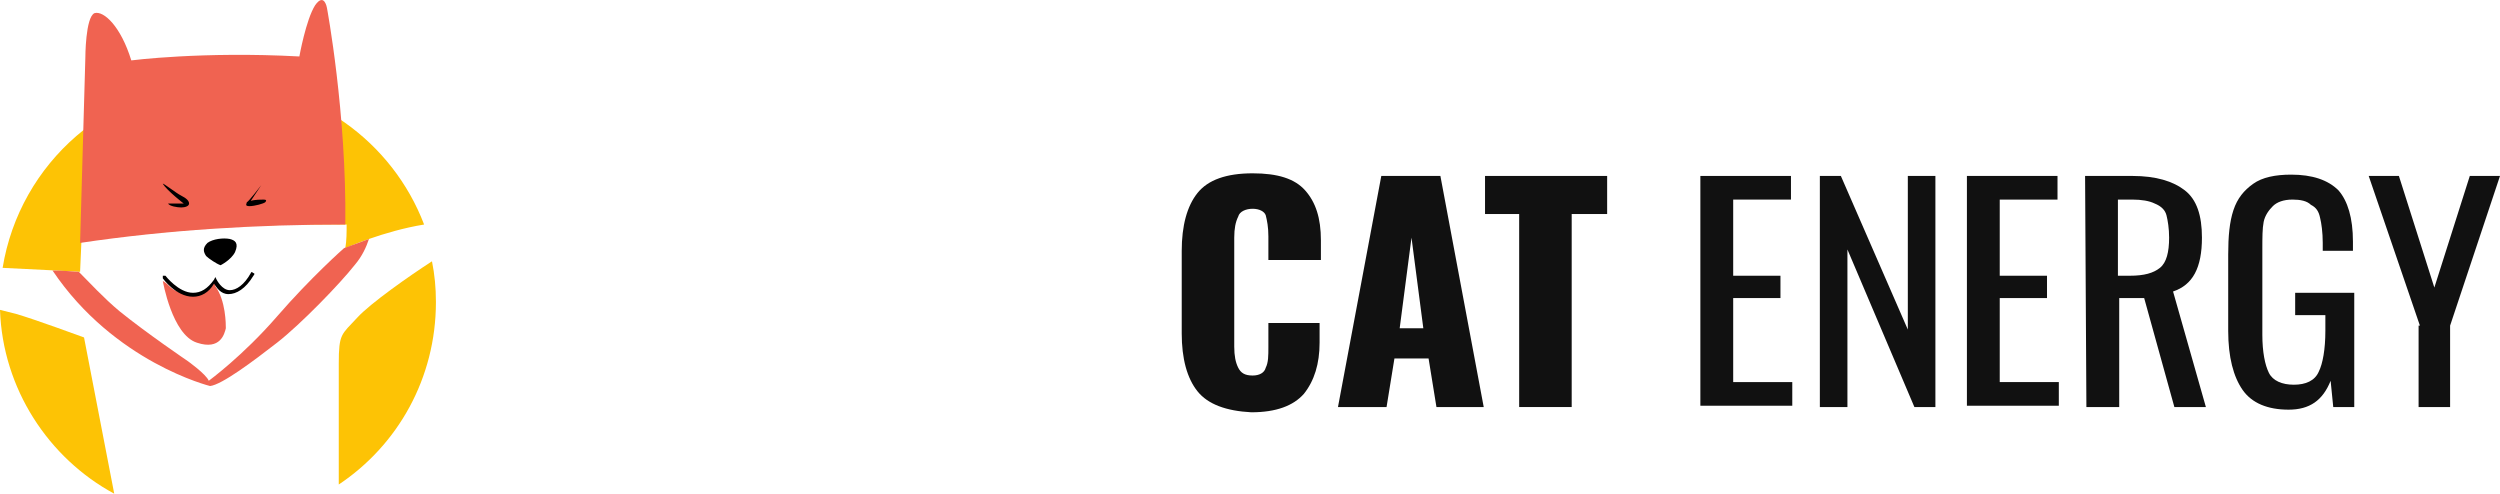
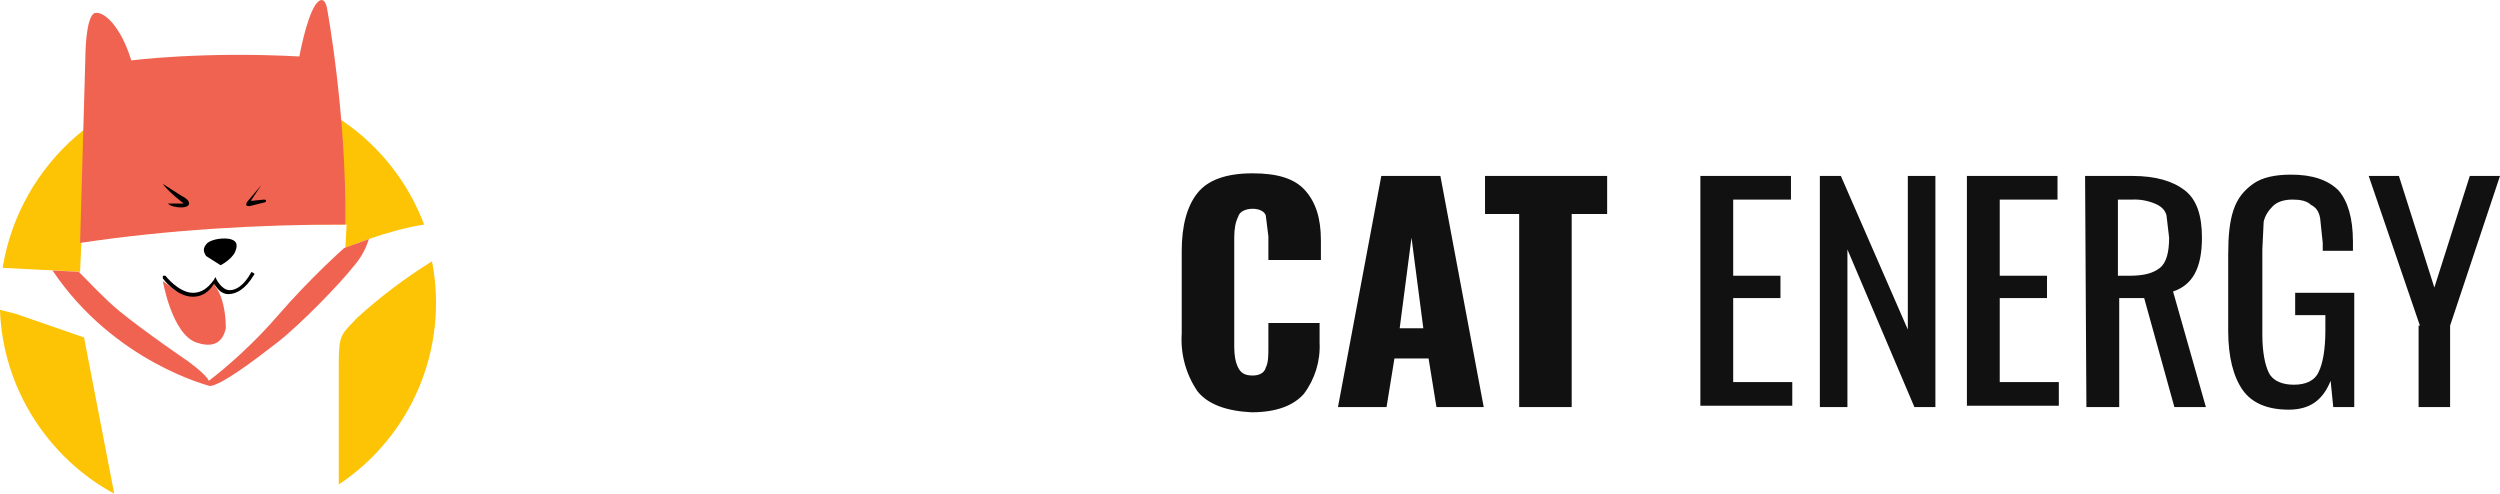
- <svg xmlns="http://www.w3.org/2000/svg" version="1.1" id="Layer_1" x="0px" y="0px" viewBox="0 0 190.4 37.6" style="enable-background:new 0 0 190.4 37.6;" xml:space="preserve">
-   <style type="text/css">
- 	.st0{fill:#FDC305;}
- 	.st1{fill:#F06351;}
- 	.st2{fill:#111111;}
- </style>
+ <svg xmlns="http://www.w3.org/2000/svg" version="1.1" id="Layer_1" x="0" y="0" viewBox="0 0 190.4 37.6" xml:space="preserve">
+   <style>.st0{fill:#fdc305}.st1{fill:#f06351}.st2{fill:#111}</style>
+   <path class="st0" d="M6.1 20.7l.1-2.3c6.7-.9 13.4-1.4 20.2-1.3l-.1 1.8s2.9-1.3 6-1.8A16.7 16.7 0 0016.7 6.3C8.4 6.3 1.5 12.4.2 20.4l5.9.3zM27.2 24.2c-1.2 1.3-1.4 1.2-1.4 3.5v9.2a16.6 16.6 0 007.1-17 40.3 40.3 0 00-5.7 4.3zM6.4 25.7l-5.2-1.8-1.2-.3c.2 6 3.7 11.3 8.7 14L6.4 25.7z" />
+   <path class="st1" d="M26.3 17.1C26.4 8.6 24.9.6 24.9.6s-.2-1.2-.9-.2c-.7 1.1-1.2 3.9-1.2 3.9-7.4-.4-12.8.3-12.8.3C9.2 2 7.9.8 7.2 1c-.7.3-.7 3.4-.7 3.4l-.4 14.1c6.7-1 13.5-1.4 20.2-1.4z" />
+   <path d="M12.4 14l1.4.9c.4.2.6.4.6.6 0 .2-.3.3-.6.3s-.9-.1-1-.3H14c.1.1-1.3-1-1.6-1.5zM19.9 14.1l-1.1 1.3c0 .1-.2.3.2.3l1.2-.3c.1-.1.1-.2-.1-.2l-1 .1.8-1.2s.1-.1 0 0zM16.8 20.2s.8-.4 1.1-1c.3-.7 0-.9-.4-1-.5-.1-1.3 0-1.7.3-.4.4-.3.7-.1 1l1.1.7z" />
+   <path class="st1" d="M16.3 21.5s-.2.4-.5.6c-.2.2-.6.4-1 .4-.6 0-1.1-.2-1.5-.4l-.5-.4-.4-.3s.7 4.1 2.6 4.7c1.8.6 2.1-.7 2.2-1.1 0-.3 0-2.1-.8-3.2.1-.4 0-.2-.1-.3z" />
+   <path d="M14.7 22.6c-1.3 0-2.3-1.4-2.3-1.4V21h.2s1 1.3 2.1 1.3c.6 0 1.1-.3 1.6-1l.1-.2.1.2s.4.8 1 .8c.5 0 1.1-.4 1.6-1.3 0-.1.1-.1.2 0 .1 0 .1.1 0 .2-.6 1-1.3 1.4-1.9 1.4s-.9-.5-1.1-.8c-.4.7-1 1-1.6 1z" />
+   <path class="st1" d="M26.2 18.9s-2.5 2.2-5.1 5.2-5.2 4.9-5.2 4.9c-.2-.5-1.6-1.5-1.6-1.5s-3.1-2.1-5.2-3.8c-1.2-1-2.3-2.2-3.1-3l-2-.1c4.7 7 12 8.8 12 8.8.9-.1 3.3-1.9 5.1-3.3 1.8-1.4 4.8-4.5 5.9-5.9.6-.7.9-1.4 1.1-2l-1.9.7z" />
  <g>
-     <path class="st0" d="M6.1,20.7l0.1-2.3c6.7-0.9,13.4-1.4,20.2-1.3c0,0.6,0,1.2-0.1,1.8c0,0,2.9-1.3,6-1.8   c-2.4-6.3-8.5-10.8-15.6-10.8c-8.3,0-15.2,6.1-16.5,14.1C2.4,20.5,6.1,20.7,6.1,20.7z" />
-     <path class="st0" d="M27.2,24.2c-1.2,1.3-1.4,1.2-1.4,3.5c0,0.9,0,4.9,0,9.2c4.5-3,7.4-8.1,7.4-13.9c0-1.1-0.1-2.1-0.3-3.1   C31.2,21,28.2,23.1,27.2,24.2z" />
-     <path class="st0" d="M6.4,25.7c0,0-3.8-1.4-5.2-1.8c-0.4-0.1-0.8-0.2-1.2-0.3c0.2,6,3.7,11.3,8.7,14L6.4,25.7z" />
-   </g>
-   <path class="st1" d="M26.3,17.1c0.1-8.5-1.4-16.5-1.4-16.5S24.7-0.6,24,0.4c-0.7,1.1-1.2,3.9-1.2,3.9C15.4,3.9,10,4.6,10,4.6  C9.2,2,7.9,0.8,7.2,1C6.5,1.3,6.5,4.4,6.5,4.4L6.1,18.5C12.8,17.5,19.6,17.1,26.3,17.1z" />
-   <path d="M12.4,14c0-0.1,1,0.7,1.4,0.9s0.6,0.4,0.6,0.6c0,0.2-0.3,0.3-0.6,0.3s-0.9-0.1-1-0.3c0,0,0.6,0,0.9,0H14  C14.1,15.6,12.7,14.5,12.4,14z" />
-   <path d="M19.9,14.1c0,0-1,1.3-1.1,1.3c0,0.1-0.2,0.3,0.2,0.3s1.1-0.2,1.2-0.3s0.1-0.2-0.1-0.2s-0.7,0-1,0.1L19.9,14.1  C19.9,14.1,20,14,19.9,14.1z" />
-   <path d="M16.8,20.2c0,0,0.8-0.4,1.1-1c0.3-0.7,0-0.9-0.4-1c-0.5-0.1-1.3,0-1.7,0.3c-0.4,0.4-0.3,0.7-0.1,1  C15.9,19.7,16.5,20.1,16.8,20.2z" />
-   <path class="st1" d="M16.3,21.5c0,0-0.2,0.4-0.5,0.6c-0.2,0.2-0.6,0.4-1,0.4c-0.6,0-1.1-0.2-1.5-0.4c-0.2-0.1-0.4-0.3-0.5-0.4  c-0.2-0.2-0.4-0.3-0.4-0.3s0.7,4.1,2.6,4.7c1.8,0.6,2.1-0.7,2.2-1.1c0-0.3,0-2.1-0.8-3.2C16.5,21.4,16.4,21.6,16.3,21.5z" />
-   <g>
-     <path d="M14.7,22.6L14.7,22.6c-1.3,0-2.3-1.4-2.3-1.4c0-0.1,0-0.2,0-0.2c0.1,0,0.2,0,0.2,0s1,1.3,2.1,1.3l0,0c0.6,0,1.1-0.3,1.6-1   l0.1-0.2l0.1,0.2c0,0,0.4,0.8,1,0.8c0.5,0,1.1-0.4,1.6-1.3c0-0.1,0.1-0.1,0.2,0c0.1,0,0.1,0.1,0,0.2c-0.6,1-1.3,1.4-1.9,1.4   s-0.9-0.5-1.1-0.8C15.9,22.3,15.3,22.6,14.7,22.6z" />
-   </g>
-   <path class="st1" d="M26.2,18.9c0,0-2.5,2.2-5.1,5.2S15.9,29,15.9,29c-0.2-0.5-1.6-1.5-1.6-1.5s-3.1-2.1-5.2-3.8  c-1.2-1-2.3-2.2-3.1-3c-0.3,0-1.1-0.1-2-0.1c4.7,7,12,8.8,12,8.8c0.9-0.1,3.3-1.9,5.1-3.3c1.8-1.4,4.8-4.5,5.9-5.9  c0.6-0.7,0.9-1.4,1.1-2C27,18.6,26.2,18.9,26.2,18.9z" />
-   <g transform="matrix(1, 0, 0, 1, 90, 10.2)">
-     <path class="st2" d="M1.2,19.6c-0.8-1-1.2-2.5-1.2-4.4V8.9C0,7,0.4,5.5,1.2,4.5S3.4,3,5.4,3c1.9,0,3.2,0.4,4,1.3   c0.8,0.9,1.2,2.1,1.2,3.8v1.5h-4V7.8c0-0.7-0.1-1.2-0.2-1.6c-0.1-0.3-0.5-0.5-1-0.5s-1,0.2-1.1,0.6C4.1,6.7,4,7.2,4,7.9v8.3   c0,0.7,0.1,1.2,0.3,1.6c0.2,0.4,0.5,0.6,1.1,0.6c0.5,0,0.9-0.2,1-0.6c0.2-0.4,0.2-0.9,0.2-1.6v-1.8h3.9v1.5c0,1.6-0.4,2.9-1.2,3.9   c-0.8,0.9-2.1,1.4-4,1.4C3.4,21.1,2,20.6,1.2,19.6z" />
-     <path class="st2" d="M15.2,3.2h4.5L23,20.8h-3.6l-0.6-3.7h-2.6l-0.6,3.7h-3.7L15.2,3.2z M18.4,14.8l-0.9-6.9l-0.9,6.9H18.4z" />
-     <path class="st2" d="M25.8,6.1h-2.7V3.2h9.3v2.9h-2.7v14.7h-4V6.1H25.8z" />
-     <path class="st2" d="M39.5,3.2h6.9V5H42v5.8h3.6v1.7H42v6.4h4.5v1.8h-7V3.2z" />
-     <path class="st2" d="M48.5,3.2h1.7l5.1,11.7V3.2h2.1v17.6h-1.6l-5.1-12v12h-2.1V3.2H48.5z" />
-     <path class="st2" d="M59.8,3.2h6.9V5h-4.4v5.8h3.6v1.7h-3.6v6.4h4.5v1.8h-7C59.8,20.7,59.8,3.2,59.8,3.2z" />
-     <path class="st2" d="M68.8,3.2h3.6c1.8,0,3.1,0.4,4,1.1s1.3,1.9,1.3,3.6c0,2.3-0.7,3.6-2.2,4.1l2.5,8.8h-2.4l-2.3-8.3h-1.9v8.3   h-2.5L68.8,3.2L68.8,3.2z M72.2,10.8c1.1,0,1.8-0.2,2.3-0.6C75,9.8,75.2,9,75.2,7.9c0-0.7-0.1-1.3-0.2-1.7s-0.4-0.7-0.9-0.9   c-0.4-0.2-1-0.3-1.7-0.3h-1.1v5.8C71.3,10.8,72.2,10.8,72.2,10.8z" />
-     <path class="st2" d="M80.8,19.5c-0.7-1-1.1-2.5-1.1-4.5V9.2c0-1.4,0.1-2.5,0.4-3.4s0.8-1.5,1.5-2s1.7-0.7,2.9-0.7   c1.6,0,2.8,0.4,3.6,1.2c0.7,0.8,1.1,2.1,1.1,3.9v0.7h-2.3V8.3c0-0.8-0.1-1.5-0.2-1.9c-0.1-0.5-0.3-0.8-0.7-1   C85.7,5.1,85.2,5,84.6,5c-0.7,0-1.2,0.2-1.5,0.5s-0.6,0.7-0.7,1.2s-0.1,1.2-0.1,2.1v6.5c0,1.3,0.2,2.3,0.5,2.9s1,0.9,1.9,0.9   s1.6-0.3,1.9-1c0.3-0.6,0.5-1.7,0.5-3.1v-1.2h-2.3v-1.7h4.5v8.7h-1.6l-0.2-2c-0.6,1.5-1.6,2.2-3.2,2.2C82.7,21,81.5,20.5,80.8,19.5   z" />
-     <path class="st2" d="M94.3,14.6L90.4,3.2h2.3l2.7,8.5l2.7-8.5h2.3l-3.8,11.4v6.2h-2.4v-6.2H94.3z" />
+     <path class="st2" d="M1.2 19.6A7 7 0 010 15.2V8.9C0 7 .4 5.5 1.2 4.5S3.4 3 5.4 3c1.9 0 3.2.4 4 1.3.8.9 1.2 2.1 1.2 3.8v1.5h-4V7.8l-.2-1.6c-.1-.3-.5-.5-1-.5s-1 .2-1.1.6c-.2.4-.3.9-.3 1.6v8.3c0 .7.1 1.2.3 1.6.2.4.5.6 1.1.6.5 0 .9-.2 1-.6.2-.4.2-.9.2-1.6v-1.8h3.9v1.5a6 6 0 01-1.2 3.9c-.8.9-2.1 1.4-4 1.4-1.9-.1-3.3-.6-4.1-1.6zM15.2 3.2h4.5L23 20.8h-3.6l-.6-3.7h-2.6l-.6 3.7h-3.7l3.3-17.6zm3.2 11.6l-.9-6.9-.9 6.9h1.8zM25.8 6.1h-2.7V3.2h9.3v2.9h-2.7v14.7h-4V6.1h.1zM39.5 3.2h6.9V5H42v5.8h3.6v1.7H42v6.4h4.5v1.8h-7V3.2zM48.5 3.2h1.7l5.1 11.7V3.2h2.1v17.6h-1.6l-5.1-12v12h-2.1V3.2h-.1zM59.8 3.2h6.9V5h-4.4v5.8h3.6v1.7h-3.6v6.4h4.5v1.8h-7V3.2zM68.8 3.2h3.6c1.8 0 3.1.4 4 1.1s1.3 1.9 1.3 3.6c0 2.3-.7 3.6-2.2 4.1l2.5 8.8h-2.4l-2.3-8.3h-1.9v8.3h-2.5l-.1-17.6zm3.4 7.6c1.1 0 1.8-.2 2.3-.6.5-.4.7-1.2.7-2.3L75 6.2c-.1-.4-.4-.7-.9-.9a4 4 0 00-1.7-.3h-1.1v5.8h.9zM80.8 19.5c-.7-1-1.1-2.5-1.1-4.5V9.2c0-1.4.1-2.5.4-3.4s.8-1.5 1.5-2 1.7-.7 2.9-.7c1.6 0 2.8.4 3.6 1.2.7.8 1.1 2.1 1.1 3.9v.7h-2.3v-.6l-.2-1.9c-.1-.5-.3-.8-.7-1-.3-.3-.8-.4-1.4-.4-.7 0-1.2.2-1.5.5s-.6.7-.7 1.2l-.1 2.1v6.5c0 1.3.2 2.3.5 2.9s1 .9 1.9.9 1.6-.3 1.9-1c.3-.6.5-1.7.5-3.1v-1.2h-2.3v-1.7h4.5v8.7h-1.6l-.2-2c-.6 1.5-1.6 2.2-3.2 2.2s-2.8-.5-3.5-1.5zM94.3 14.6L90.4 3.2h2.3l2.7 8.5 2.7-8.5h2.3l-3.8 11.4v6.2h-2.4v-6.2h.1z" transform="translate(90 10.2)" />
  </g>
</svg>
